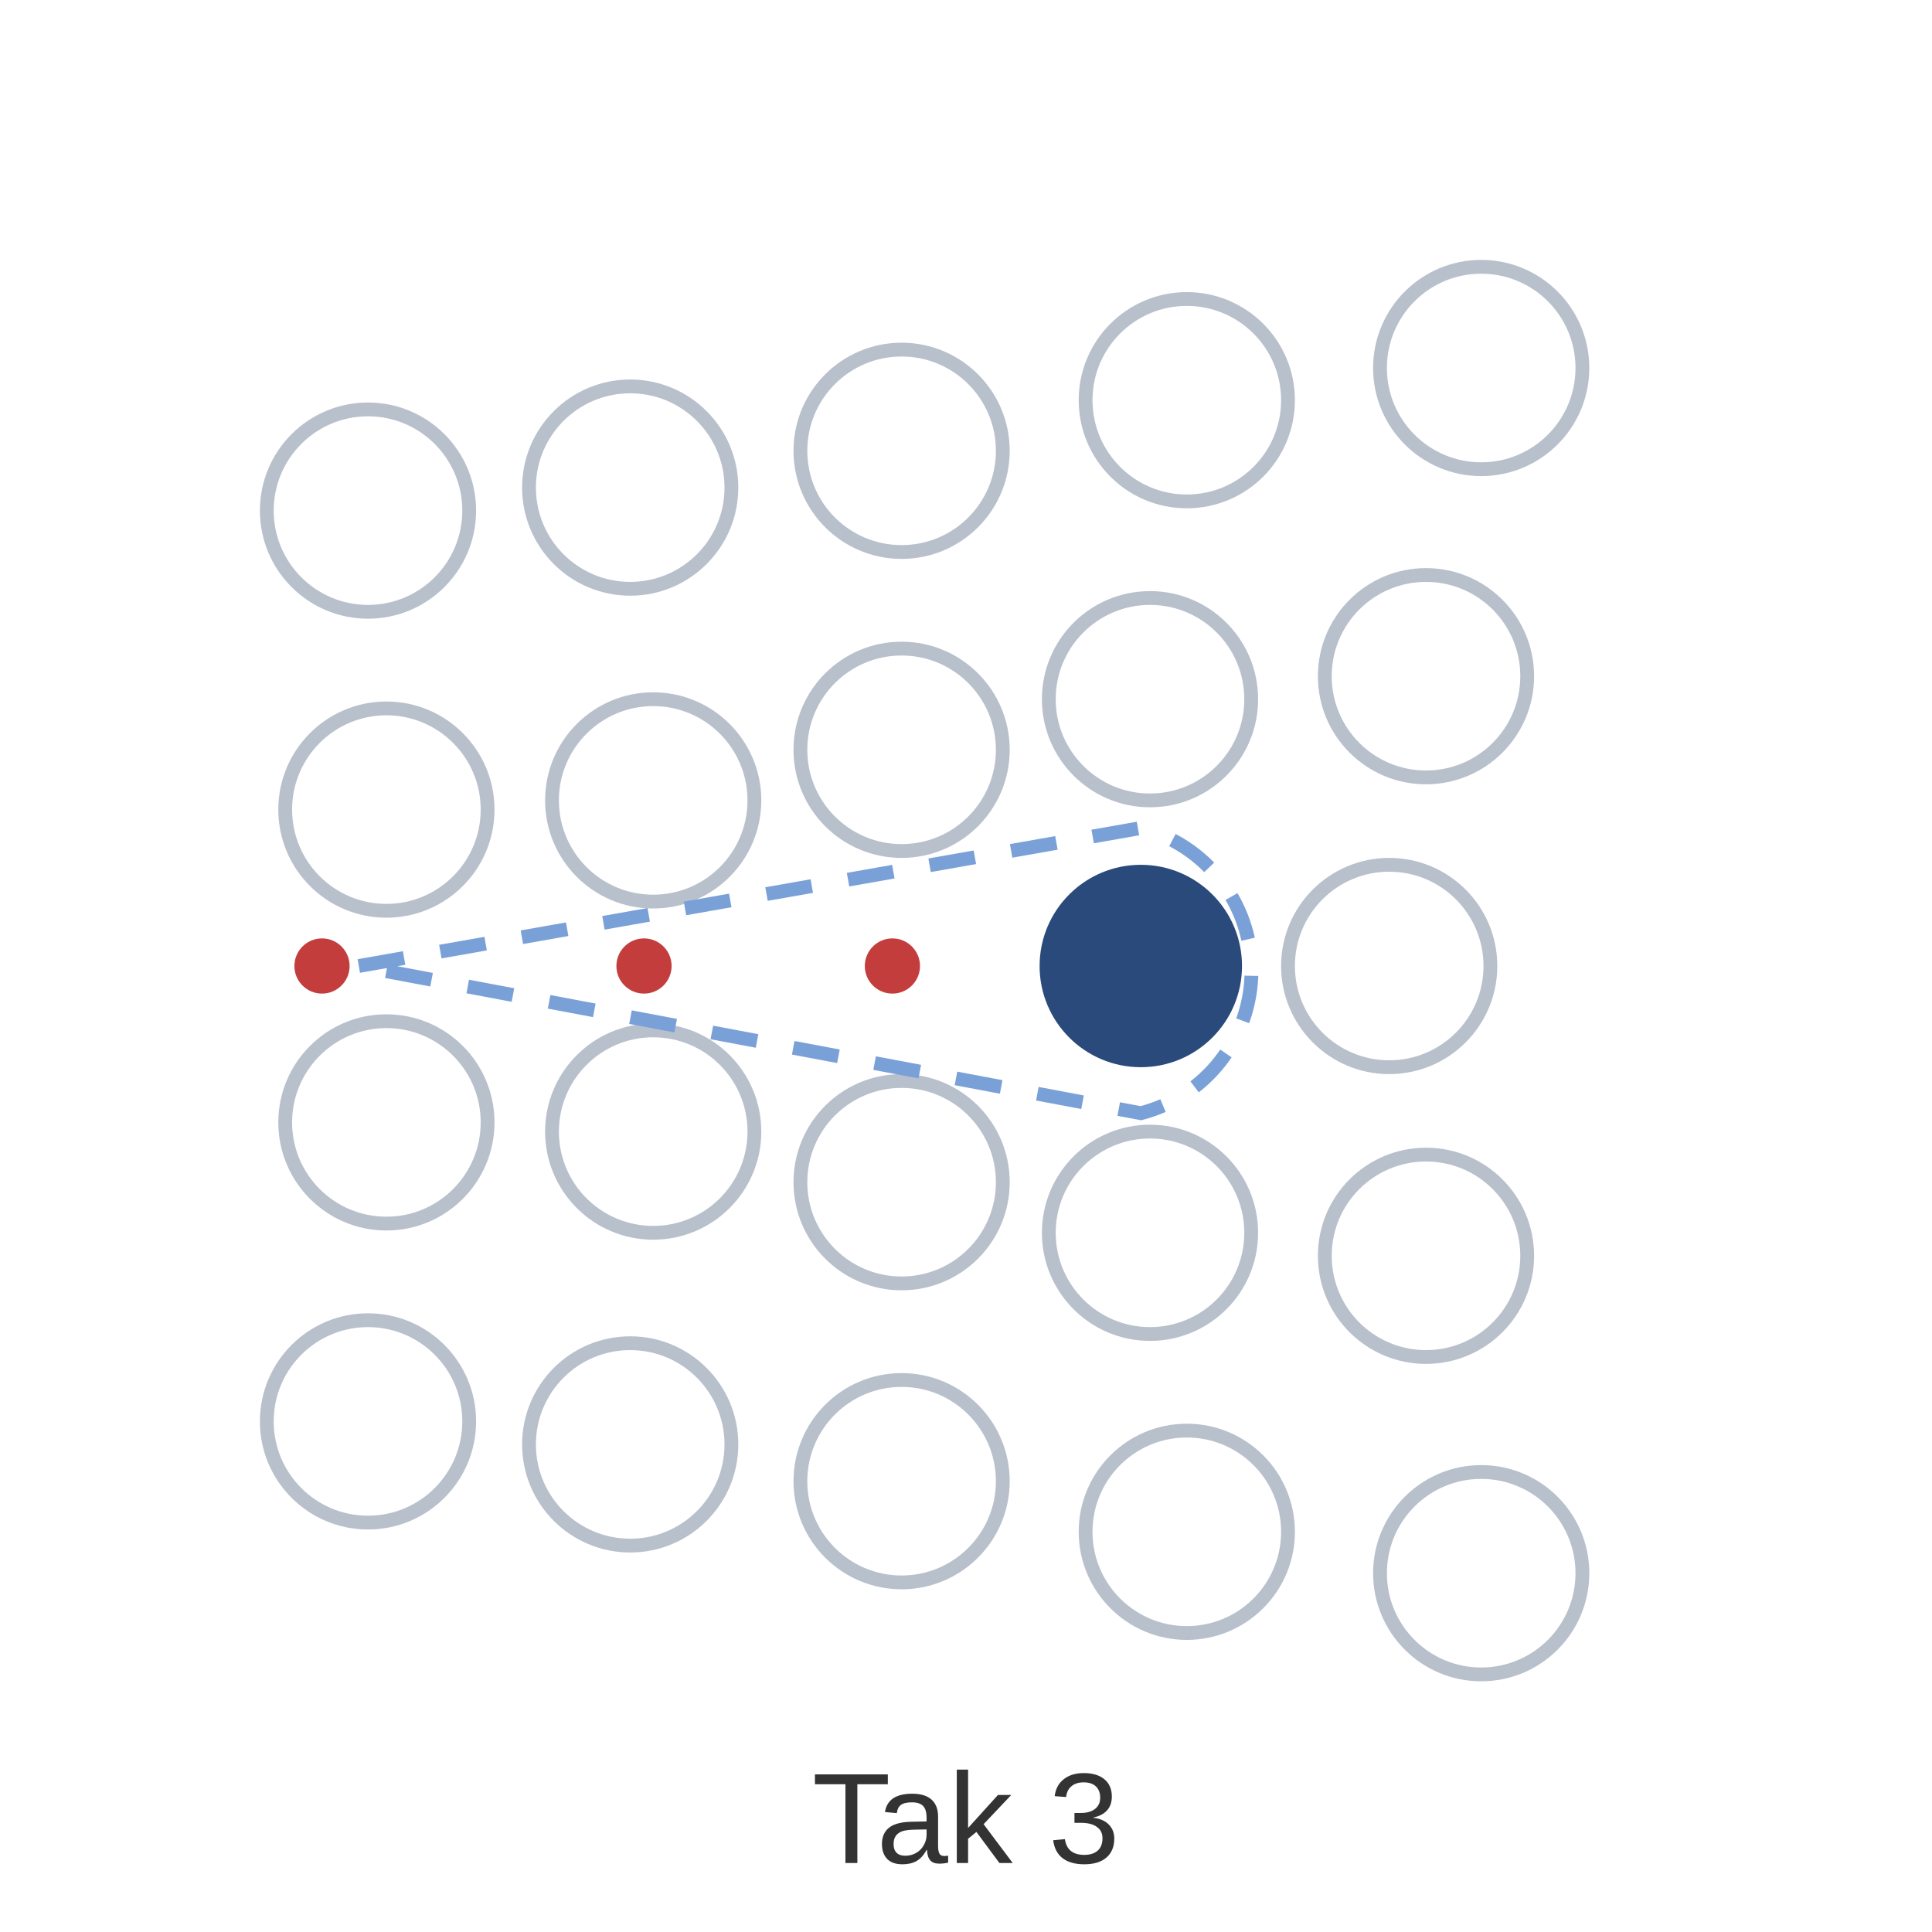
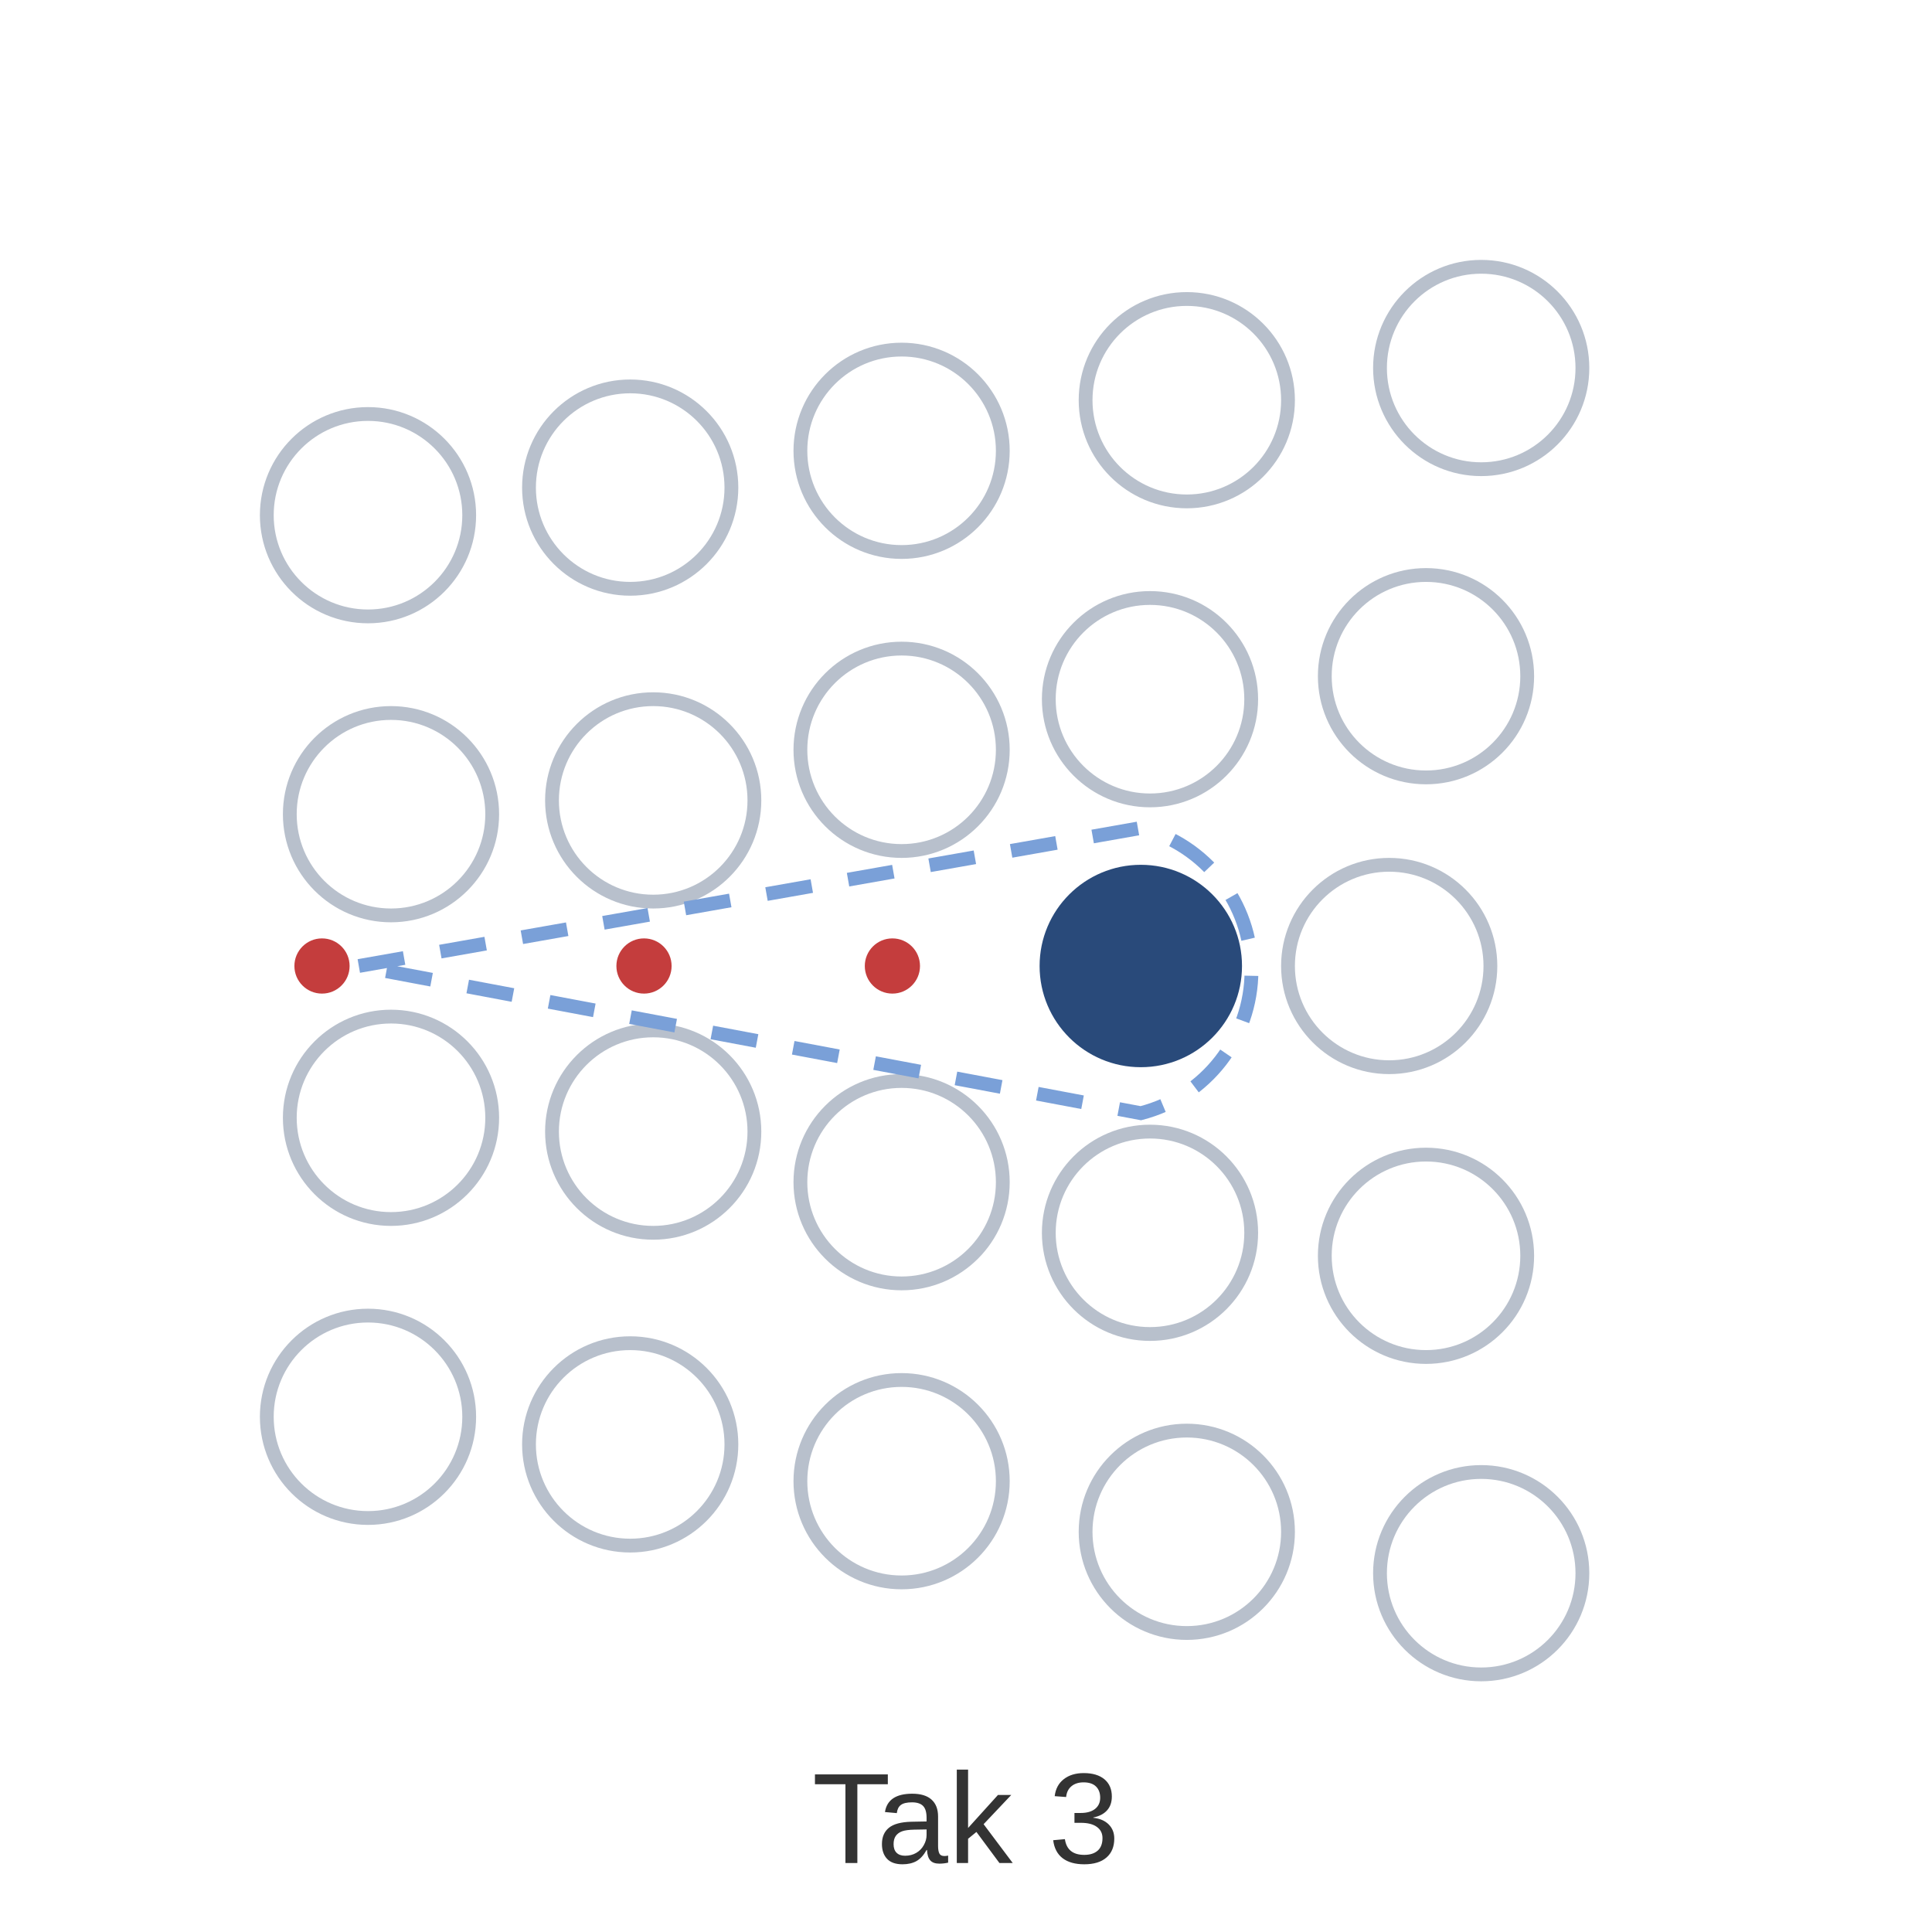
<svg xmlns="http://www.w3.org/2000/svg" width="420" height="420" viewBox="0 0 420 420">
  <rect width="100%" height="100%" fill="white" />
  <g fill="none" stroke="#b8c0cc" stroke-width="3">
-     <circle cx="80" cy="111" r="22" />
+     <circle cx="80" cy="112" r="22" />
    <circle cx="137" cy="106" r="22" />
    <circle cx="196" cy="98" r="22" />
    <circle cx="258" cy="87" r="22" />
    <circle cx="322" cy="80" r="22" />
-     <circle cx="84" cy="176" r="22" />
+     <circle cx="85" cy="177" r="22" />
    <circle cx="142" cy="174" r="22" />
    <circle cx="196" cy="163" r="22" />
    <circle cx="250" cy="152" r="22" />
    <circle cx="310" cy="147" r="22" />
    <circle cx="302" cy="210" r="22" />
-     <circle cx="84" cy="244" r="22" />
+     <circle cx="85" cy="243" r="22" />
    <circle cx="142" cy="246" r="22" />
    <circle cx="196" cy="257" r="22" />
    <circle cx="250" cy="268" r="22" />
    <circle cx="310" cy="273" r="22" />
-     <circle cx="80" cy="309" r="22" />
+     <circle cx="80" cy="308" r="22" />
    <circle cx="137" cy="314" r="22" />
    <circle cx="196" cy="322" r="22" />
    <circle cx="258" cy="333" r="22" />
    <circle cx="322" cy="342" r="22" />
  </g>
  <circle cx="248" cy="210" r="22" fill="#294a7a" />
  <circle cx="70" cy="210" r="6" fill="#c43d3d" />
  <circle cx="140" cy="210" r="6" fill="#c43d3d" />
  <circle cx="194" cy="210" r="6" fill="#c43d3d" />
  <path d="     M 78 210     L 248 180     A 32 32 0 0 1 248 242     Z" fill="none" stroke="#7aa0d8" stroke-width="3" stroke-dasharray="10 8" />
  <text x="210" y="405" text-anchor="middle" font-family="Arial, sans-serif" font-size="28" fill="#333">
    Tak 3
  </text>
</svg>
